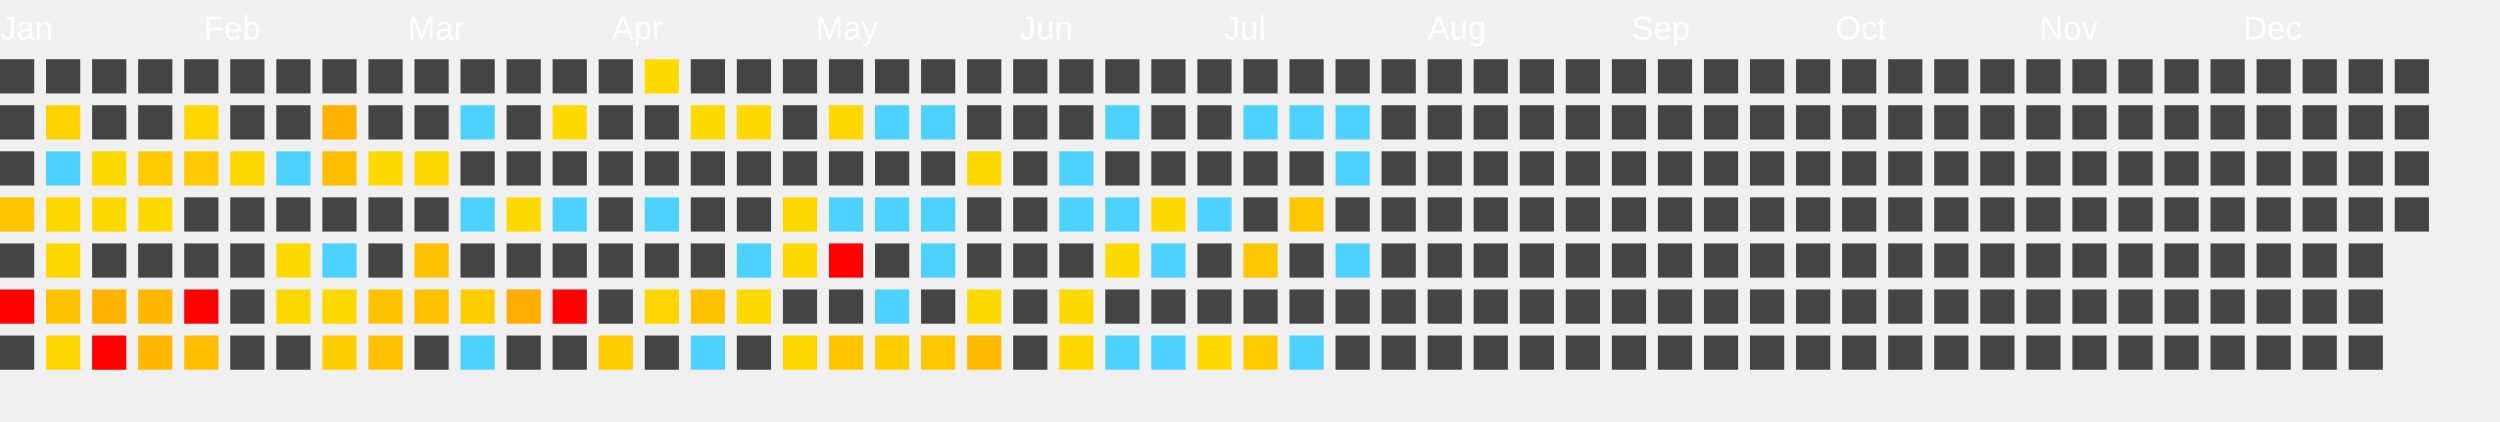
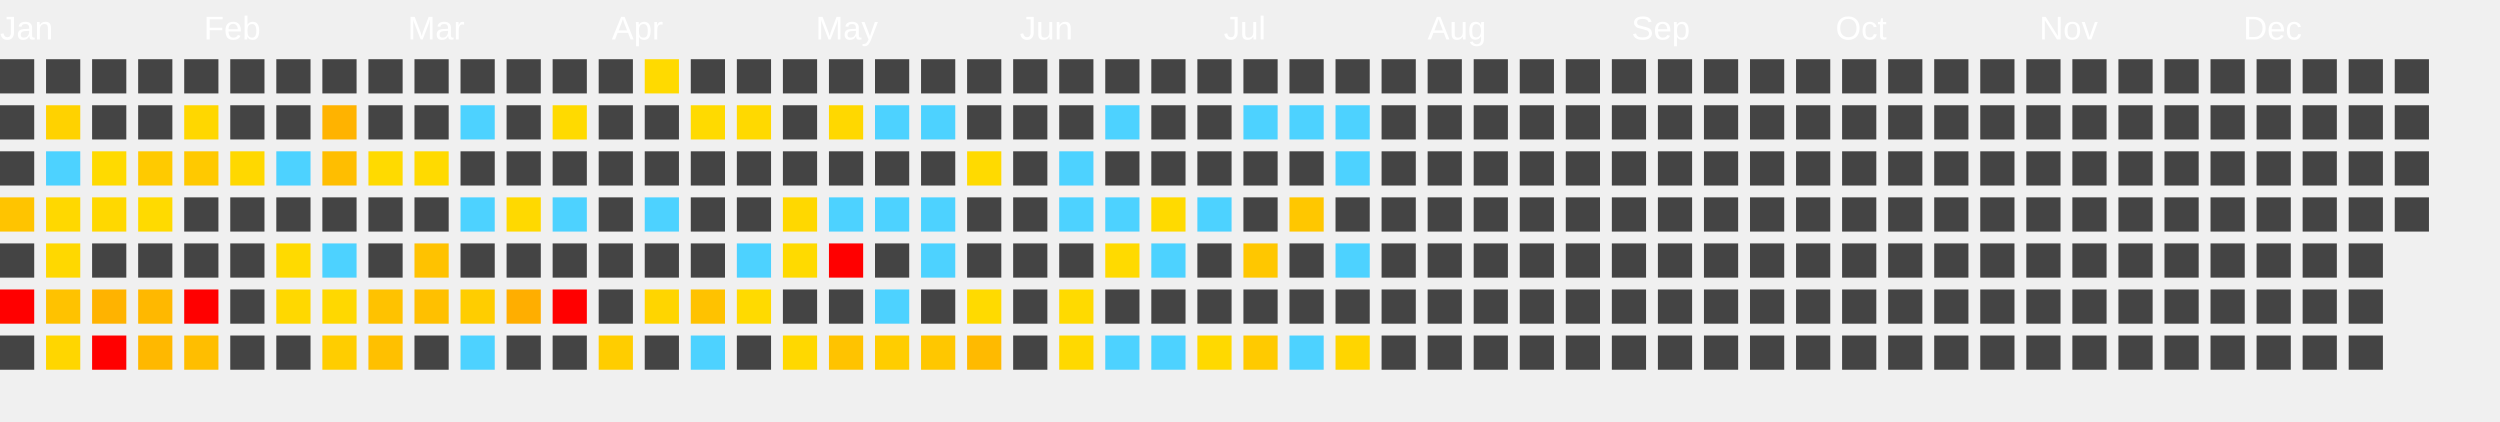
<svg xmlns="http://www.w3.org/2000/svg" baseProfile="full" height="32mm" version="1.1" viewBox="0,0,190,32" width="190mm">
  <defs />
  <rect fill="none" height="32" width="190" x="0" y="0" />
  <text fill="#FFFFFF" style="font-size:2.5px; font-family:Arial" x="0.0" y="3.0">Jan</text>
  <text fill="#FFFFFF" style="font-size:2.5px; font-family:Arial" x="15.5" y="3.0">Feb</text>
  <text fill="#FFFFFF" style="font-size:2.5px; font-family:Arial" x="31.0" y="3.0">Mar</text>
  <text fill="#FFFFFF" style="font-size:2.5px; font-family:Arial" x="46.5" y="3.0">Apr</text>
  <text fill="#FFFFFF" style="font-size:2.5px; font-family:Arial" x="62.0" y="3.0">May</text>
  <text fill="#FFFFFF" style="font-size:2.5px; font-family:Arial" x="77.5" y="3.0">Jun</text>
  <text fill="#FFFFFF" style="font-size:2.5px; font-family:Arial" x="93.0" y="3.0">Jul</text>
  <text fill="#FFFFFF" style="font-size:2.5px; font-family:Arial" x="108.5" y="3.0">Aug</text>
  <text fill="#FFFFFF" style="font-size:2.5px; font-family:Arial" x="124.0" y="3.0">Sep</text>
  <text fill="#FFFFFF" style="font-size:2.5px; font-family:Arial" x="139.5" y="3.0">Oct</text>
  <text fill="#FFFFFF" style="font-size:2.5px; font-family:Arial" x="155.0" y="3.0">Nov</text>
  <text fill="#FFFFFF" style="font-size:2.5px; font-family:Arial" x="170.5" y="3.0">Dec</text>
  <rect fill="#444444" height="2.6" width="2.6" x="0.0" y="4.5" />
  <rect fill="#444444" height="2.6" width="2.6" x="0.0" y="8.0" />
  <rect fill="#444444" height="2.6" width="2.6" x="0.0" y="11.5" />
  <rect fill="#ffc400" height="2.6" width="2.6" x="0.0" y="15.0" />
  <rect fill="#444444" height="2.6" width="2.6" x="0.0" y="18.5" />
  <rect fill="red" height="2.6" width="2.6" x="0.0" y="22.0" />
  <rect fill="#444444" height="2.6" width="2.6" x="0.0" y="25.5" />
  <rect fill="#444444" height="2.6" width="2.6" x="3.5" y="4.5" />
  <rect fill="#ffd200" height="2.6" width="2.6" x="3.5" y="8.0" />
  <rect fill="#4dd2ff" height="2.6" width="2.6" x="3.5" y="11.5" />
  <rect fill="#ffd800" height="2.6" width="2.6" x="3.5" y="15.0" />
  <rect fill="#ffd800" height="2.6" width="2.6" x="3.5" y="18.5" />
  <rect fill="#ffc200" height="2.6" width="2.6" x="3.5" y="22.0" />
  <rect fill="#ffd600" height="2.6" width="2.6" x="3.5" y="25.5" />
  <rect fill="#444444" height="2.6" width="2.6" x="7.0" y="4.5" />
  <rect fill="#444444" height="2.6" width="2.6" x="7.0" y="8.0" />
  <rect fill="#ffda00" height="2.6" width="2.6" x="7.0" y="11.5" />
  <rect fill="#ffd800" height="2.6" width="2.6" x="7.0" y="15.0" />
  <rect fill="#444444" height="2.6" width="2.6" x="7.0" y="18.5" />
  <rect fill="#ffb300" height="2.6" width="2.6" x="7.0" y="22.0" />
  <rect fill="red" height="2.6" width="2.6" x="7.0" y="25.5" />
  <rect fill="#444444" height="2.6" width="2.6" x="10.5" y="4.5" />
  <rect fill="#444444" height="2.6" width="2.6" x="10.5" y="8.0" />
  <rect fill="#ffca00" height="2.6" width="2.6" x="10.5" y="11.5" />
  <rect fill="#ffda00" height="2.6" width="2.6" x="10.5" y="15.0" />
  <rect fill="#444444" height="2.6" width="2.6" x="10.5" y="18.5" />
  <rect fill="#ffb800" height="2.6" width="2.6" x="10.5" y="22.0" />
  <rect fill="#ffb800" height="2.6" width="2.6" x="10.5" y="25.5" />
  <rect fill="#444444" height="2.6" width="2.6" x="14.0" y="4.5" />
  <rect fill="#ffd700" height="2.6" width="2.6" x="14.0" y="8.0" />
  <rect fill="#ffc900" height="2.6" width="2.6" x="14.0" y="11.5" />
  <rect fill="#444444" height="2.6" width="2.6" x="14.0" y="15.0" />
  <rect fill="#444444" height="2.6" width="2.6" x="14.0" y="18.5" />
  <rect fill="red" height="2.6" width="2.6" x="14.0" y="22.0" />
  <rect fill="#ffbe00" height="2.6" width="2.6" x="14.0" y="25.5" />
  <rect fill="#444444" height="2.6" width="2.6" x="17.5" y="4.5" />
  <rect fill="#444444" height="2.6" width="2.6" x="17.5" y="8.0" />
  <rect fill="#ffd800" height="2.6" width="2.6" x="17.5" y="11.5" />
  <rect fill="#444444" height="2.6" width="2.6" x="17.5" y="15.0" />
  <rect fill="#444444" height="2.6" width="2.6" x="17.5" y="18.5" />
  <rect fill="#444444" height="2.6" width="2.6" x="17.5" y="22.0" />
  <rect fill="#444444" height="2.6" width="2.6" x="17.5" y="25.5" />
  <rect fill="#444444" height="2.6" width="2.6" x="21.0" y="4.5" />
  <rect fill="#444444" height="2.6" width="2.6" x="21.0" y="8.0" />
  <rect fill="#4dd2ff" height="2.6" width="2.6" x="21.0" y="11.5" />
  <rect fill="#444444" height="2.6" width="2.6" x="21.0" y="15.0" />
  <rect fill="#ffda00" height="2.6" width="2.6" x="21.0" y="18.5" />
  <rect fill="#ffd800" height="2.6" width="2.6" x="21.0" y="22.0" />
  <rect fill="#444444" height="2.6" width="2.6" x="21.0" y="25.5" />
  <rect fill="#444444" height="2.6" width="2.6" x="24.5" y="4.5" />
  <rect fill="#ffb300" height="2.6" width="2.6" x="24.5" y="8.0" />
  <rect fill="#ffbe00" height="2.6" width="2.6" x="24.5" y="11.5" />
  <rect fill="#444444" height="2.6" width="2.6" x="24.5" y="15.0" />
  <rect fill="#4dd2ff" height="2.6" width="2.6" x="24.5" y="18.5" />
  <rect fill="#ffd800" height="2.6" width="2.6" x="24.5" y="22.0" />
  <rect fill="#ffcd00" height="2.6" width="2.6" x="24.5" y="25.5" />
  <rect fill="#444444" height="2.6" width="2.6" x="28.0" y="4.5" />
  <rect fill="#444444" height="2.6" width="2.6" x="28.0" y="8.0" />
  <rect fill="#ffda00" height="2.6" width="2.6" x="28.0" y="11.5" />
  <rect fill="#444444" height="2.6" width="2.6" x="28.0" y="15.0" />
  <rect fill="#444444" height="2.6" width="2.6" x="28.0" y="18.5" />
  <rect fill="#ffc200" height="2.6" width="2.6" x="28.0" y="22.0" />
  <rect fill="#ffc000" height="2.6" width="2.6" x="28.0" y="25.5" />
  <rect fill="#444444" height="2.6" width="2.6" x="31.5" y="4.5" />
  <rect fill="#444444" height="2.6" width="2.6" x="31.5" y="8.0" />
  <rect fill="#ffda00" height="2.6" width="2.6" x="31.5" y="11.5" />
  <rect fill="#444444" height="2.6" width="2.6" x="31.5" y="15.0" />
  <rect fill="#ffc200" height="2.6" width="2.6" x="31.5" y="18.5" />
  <rect fill="#ffc000" height="2.6" width="2.6" x="31.5" y="22.0" />
  <rect fill="#444444" height="2.6" width="2.6" x="31.5" y="25.5" />
  <rect fill="#444444" height="2.6" width="2.6" x="35.0" y="4.5" />
  <rect fill="#4dd2ff" height="2.6" width="2.6" x="35.0" y="8.0" />
  <rect fill="#444444" height="2.6" width="2.6" x="35.0" y="11.5" />
  <rect fill="#4dd2ff" height="2.6" width="2.6" x="35.0" y="15.0" />
  <rect fill="#444444" height="2.6" width="2.6" x="35.0" y="18.5" />
  <rect fill="#ffcd00" height="2.6" width="2.6" x="35.0" y="22.0" />
  <rect fill="#4dd2ff" height="2.6" width="2.6" x="35.0" y="25.5" />
  <rect fill="#444444" height="2.6" width="2.6" x="38.5" y="4.5" />
  <rect fill="#444444" height="2.6" width="2.6" x="38.5" y="8.0" />
  <rect fill="#444444" height="2.6" width="2.6" x="38.5" y="11.5" />
  <rect fill="#ffd900" height="2.6" width="2.6" x="38.5" y="15.0" />
  <rect fill="#444444" height="2.6" width="2.6" x="38.5" y="18.5" />
  <rect fill="#ffae00" height="2.6" width="2.6" x="38.5" y="22.0" />
  <rect fill="#444444" height="2.6" width="2.6" x="38.5" y="25.5" />
  <rect fill="#444444" height="2.6" width="2.6" x="42.0" y="4.5" />
  <rect fill="#ffda00" height="2.6" width="2.6" x="42.0" y="8.0" />
  <rect fill="#444444" height="2.6" width="2.6" x="42.0" y="11.5" />
  <rect fill="#4dd2ff" height="2.6" width="2.6" x="42.0" y="15.0" />
  <rect fill="#444444" height="2.6" width="2.6" x="42.0" y="18.5" />
  <rect fill="red" height="2.6" width="2.6" x="42.0" y="22.0" />
  <rect fill="#444444" height="2.6" width="2.6" x="42.0" y="25.5" />
  <rect fill="#444444" height="2.6" width="2.6" x="45.5" y="4.5" />
  <rect fill="#444444" height="2.6" width="2.6" x="45.5" y="8.0" />
  <rect fill="#444444" height="2.6" width="2.6" x="45.5" y="11.5" />
  <rect fill="#444444" height="2.6" width="2.6" x="45.5" y="15.0" />
  <rect fill="#444444" height="2.6" width="2.6" x="45.5" y="18.5" />
  <rect fill="#444444" height="2.6" width="2.6" x="45.5" y="22.0" />
  <rect fill="#ffcd00" height="2.6" width="2.6" x="45.5" y="25.5" />
  <rect fill="#ffda00" height="2.6" width="2.6" x="49.0" y="4.5" />
  <rect fill="#444444" height="2.6" width="2.6" x="49.0" y="8.0" />
  <rect fill="#444444" height="2.6" width="2.6" x="49.0" y="11.5" />
  <rect fill="#4dd2ff" height="2.6" width="2.6" x="49.0" y="15.0" />
  <rect fill="#444444" height="2.6" width="2.6" x="49.0" y="18.5" />
  <rect fill="#ffd500" height="2.6" width="2.6" x="49.0" y="22.0" />
  <rect fill="#444444" height="2.6" width="2.6" x="49.0" y="25.5" />
  <rect fill="#444444" height="2.6" width="2.6" x="52.5" y="4.5" />
  <rect fill="#ffda00" height="2.6" width="2.6" x="52.5" y="8.0" />
  <rect fill="#444444" height="2.6" width="2.6" x="52.5" y="11.5" />
  <rect fill="#444444" height="2.6" width="2.6" x="52.5" y="15.0" />
  <rect fill="#444444" height="2.6" width="2.6" x="52.5" y="18.5" />
  <rect fill="#ffc200" height="2.6" width="2.6" x="52.5" y="22.0" />
  <rect fill="#4dd2ff" height="2.6" width="2.6" x="52.5" y="25.5" />
  <rect fill="#444444" height="2.6" width="2.6" x="56.0" y="4.5" />
  <rect fill="#ffd900" height="2.6" width="2.6" x="56.0" y="8.0" />
  <rect fill="#444444" height="2.6" width="2.6" x="56.0" y="11.5" />
  <rect fill="#444444" height="2.6" width="2.6" x="56.0" y="15.0" />
  <rect fill="#4dd2ff" height="2.6" width="2.6" x="56.0" y="18.5" />
  <rect fill="#ffda00" height="2.6" width="2.6" x="56.0" y="22.0" />
  <rect fill="#444444" height="2.6" width="2.6" x="56.0" y="25.5" />
  <rect fill="#444444" height="2.6" width="2.6" x="59.5" y="4.5" />
  <rect fill="#444444" height="2.6" width="2.6" x="59.5" y="8.0" />
  <rect fill="#444444" height="2.6" width="2.6" x="59.5" y="11.5" />
  <rect fill="#ffd800" height="2.6" width="2.6" x="59.5" y="15.0" />
  <rect fill="#ffda00" height="2.6" width="2.6" x="59.5" y="18.5" />
  <rect fill="#444444" height="2.6" width="2.6" x="59.5" y="22.0" />
  <rect fill="#ffd800" height="2.6" width="2.6" x="59.5" y="25.5" />
  <rect fill="#444444" height="2.6" width="2.6" x="63.0" y="4.5" />
  <rect fill="#ffd800" height="2.6" width="2.6" x="63.0" y="8.0" />
  <rect fill="#444444" height="2.6" width="2.6" x="63.0" y="11.5" />
  <rect fill="#4dd2ff" height="2.6" width="2.6" x="63.0" y="15.0" />
  <rect fill="red" height="2.6" width="2.6" x="63.0" y="18.5" />
  <rect fill="#444444" height="2.6" width="2.6" x="63.0" y="22.0" />
  <rect fill="#ffc300" height="2.6" width="2.6" x="63.0" y="25.5" />
  <rect fill="#444444" height="2.6" width="2.6" x="66.5" y="4.5" />
  <rect fill="#4dd2ff" height="2.6" width="2.6" x="66.5" y="8.0" />
  <rect fill="#444444" height="2.6" width="2.6" x="66.5" y="11.5" />
  <rect fill="#4dd2ff" height="2.6" width="2.6" x="66.5" y="15.0" />
  <rect fill="#444444" height="2.6" width="2.6" x="66.5" y="18.5" />
  <rect fill="#4dd2ff" height="2.6" width="2.6" x="66.5" y="22.0" />
  <rect fill="#ffcd00" height="2.6" width="2.6" x="66.5" y="25.5" />
  <rect fill="#444444" height="2.6" width="2.6" x="70.0" y="4.5" />
  <rect fill="#4dd2ff" height="2.6" width="2.6" x="70.0" y="8.0" />
  <rect fill="#444444" height="2.6" width="2.6" x="70.0" y="11.5" />
  <rect fill="#4dd2ff" height="2.6" width="2.6" x="70.0" y="15.0" />
  <rect fill="#4dd2ff" height="2.6" width="2.6" x="70.0" y="18.5" />
  <rect fill="#444444" height="2.6" width="2.6" x="70.0" y="22.0" />
  <rect fill="#ffc700" height="2.6" width="2.6" x="70.0" y="25.5" />
  <rect fill="#444444" height="2.6" width="2.6" x="73.5" y="4.5" />
  <rect fill="#444444" height="2.6" width="2.6" x="73.5" y="8.0" />
  <rect fill="#ffda00" height="2.6" width="2.6" x="73.5" y="11.5" />
  <rect fill="#444444" height="2.6" width="2.6" x="73.5" y="15.0" />
  <rect fill="#444444" height="2.6" width="2.6" x="73.5" y="18.5" />
  <rect fill="#ffda00" height="2.6" width="2.6" x="73.5" y="22.0" />
  <rect fill="#ffba00" height="2.6" width="2.6" x="73.5" y="25.5" />
  <rect fill="#444444" height="2.6" width="2.6" x="77.0" y="4.5" />
  <rect fill="#444444" height="2.6" width="2.6" x="77.0" y="8.0" />
  <rect fill="#444444" height="2.6" width="2.6" x="77.0" y="11.5" />
  <rect fill="#444444" height="2.6" width="2.6" x="77.0" y="15.0" />
  <rect fill="#444444" height="2.6" width="2.6" x="77.0" y="18.5" />
  <rect fill="#444444" height="2.6" width="2.6" x="77.0" y="22.0" />
  <rect fill="#444444" height="2.6" width="2.6" x="77.0" y="25.5" />
  <rect fill="#444444" height="2.6" width="2.6" x="80.5" y="4.5" />
  <rect fill="#444444" height="2.6" width="2.6" x="80.5" y="8.0" />
  <rect fill="#4dd2ff" height="2.6" width="2.6" x="80.5" y="11.5" />
  <rect fill="#4dd2ff" height="2.6" width="2.6" x="80.5" y="15.0" />
  <rect fill="#444444" height="2.6" width="2.6" x="80.5" y="18.5" />
  <rect fill="#ffda00" height="2.6" width="2.6" x="80.5" y="22.0" />
  <rect fill="#ffd900" height="2.6" width="2.6" x="80.5" y="25.5" />
  <rect fill="#444444" height="2.6" width="2.6" x="84.0" y="4.5" />
  <rect fill="#4dd2ff" height="2.6" width="2.6" x="84.0" y="8.0" />
  <rect fill="#444444" height="2.6" width="2.6" x="84.0" y="11.5" />
  <rect fill="#4dd2ff" height="2.6" width="2.6" x="84.0" y="15.0" />
  <rect fill="#ffda00" height="2.6" width="2.6" x="84.0" y="18.5" />
  <rect fill="#444444" height="2.6" width="2.6" x="84.0" y="22.0" />
  <rect fill="#4dd2ff" height="2.6" width="2.6" x="84.0" y="25.5" />
  <rect fill="#444444" height="2.6" width="2.6" x="87.5" y="4.5" />
  <rect fill="#444444" height="2.6" width="2.6" x="87.5" y="8.0" />
  <rect fill="#444444" height="2.6" width="2.6" x="87.5" y="11.5" />
  <rect fill="#ffda00" height="2.6" width="2.6" x="87.5" y="15.0" />
  <rect fill="#4dd2ff" height="2.6" width="2.6" x="87.5" y="18.5" />
  <rect fill="#444444" height="2.6" width="2.6" x="87.5" y="22.0" />
  <rect fill="#4dd2ff" height="2.6" width="2.6" x="87.5" y="25.5" />
  <rect fill="#444444" height="2.6" width="2.6" x="91.0" y="4.5" />
  <rect fill="#444444" height="2.6" width="2.6" x="91.0" y="8.0" />
  <rect fill="#444444" height="2.6" width="2.6" x="91.0" y="11.5" />
  <rect fill="#4dd2ff" height="2.6" width="2.6" x="91.0" y="15.0" />
  <rect fill="#444444" height="2.6" width="2.6" x="91.0" y="18.5" />
  <rect fill="#444444" height="2.6" width="2.6" x="91.0" y="22.0" />
  <rect fill="#ffd900" height="2.6" width="2.6" x="91.0" y="25.5" />
  <rect fill="#444444" height="2.6" width="2.6" x="94.5" y="4.5" />
  <rect fill="#4dd2ff" height="2.6" width="2.6" x="94.5" y="8.0" />
  <rect fill="#444444" height="2.6" width="2.6" x="94.5" y="11.5" />
  <rect fill="#444444" height="2.6" width="2.6" x="94.5" y="15.0" />
  <rect fill="#ffc700" height="2.6" width="2.6" x="94.5" y="18.5" />
  <rect fill="#444444" height="2.6" width="2.6" x="94.5" y="22.0" />
  <rect fill="#ffca00" height="2.6" width="2.6" x="94.5" y="25.5" />
  <rect fill="#444444" height="2.6" width="2.6" x="98.0" y="4.5" />
  <rect fill="#4dd2ff" height="2.6" width="2.6" x="98.0" y="8.0" />
  <rect fill="#444444" height="2.6" width="2.6" x="98.0" y="11.5" />
  <rect fill="#ffc700" height="2.6" width="2.6" x="98.0" y="15.0" />
  <rect fill="#444444" height="2.6" width="2.6" x="98.0" y="18.5" />
  <rect fill="#444444" height="2.6" width="2.6" x="98.0" y="22.0" />
  <rect fill="#4dd2ff" height="2.6" width="2.6" x="98.0" y="25.5" />
  <rect fill="#444444" height="2.6" width="2.6" x="101.5" y="4.5" />
  <rect fill="#4dd2ff" height="2.6" width="2.6" x="101.5" y="8.0" />
  <rect fill="#4dd2ff" height="2.6" width="2.6" x="101.5" y="11.5" />
  <rect fill="#444444" height="2.6" width="2.6" x="101.5" y="15.0" />
  <rect fill="#4dd2ff" height="2.6" width="2.6" x="101.5" y="18.5" />
  <rect fill="#444444" height="2.6" width="2.6" x="101.5" y="22.0" />
-   <rect fill="#444444" height="2.6" width="2.6" x="101.5" y="25.5" />
+   <rect fill="#ffd500" height="2.6" width="2.6" x="101.5" y="25.5" />
  <rect fill="#444444" height="2.6" width="2.6" x="105.0" y="4.5" />
  <rect fill="#444444" height="2.6" width="2.6" x="105.0" y="8.0" />
  <rect fill="#444444" height="2.6" width="2.6" x="105.0" y="11.5" />
  <rect fill="#444444" height="2.6" width="2.6" x="105.0" y="15.0" />
  <rect fill="#444444" height="2.6" width="2.6" x="105.0" y="18.5" />
  <rect fill="#444444" height="2.6" width="2.6" x="105.0" y="22.0" />
  <rect fill="#444444" height="2.6" width="2.6" x="105.0" y="25.5" />
  <rect fill="#444444" height="2.6" width="2.6" x="108.5" y="4.5" />
  <rect fill="#444444" height="2.6" width="2.6" x="108.5" y="8.0" />
  <rect fill="#444444" height="2.6" width="2.6" x="108.5" y="11.5" />
  <rect fill="#444444" height="2.6" width="2.6" x="108.5" y="15.0" />
  <rect fill="#444444" height="2.6" width="2.6" x="108.5" y="18.5" />
  <rect fill="#444444" height="2.6" width="2.6" x="108.5" y="22.0" />
  <rect fill="#444444" height="2.6" width="2.6" x="108.5" y="25.5" />
  <rect fill="#444444" height="2.6" width="2.6" x="112.0" y="4.5" />
  <rect fill="#444444" height="2.6" width="2.6" x="112.0" y="8.0" />
  <rect fill="#444444" height="2.6" width="2.6" x="112.0" y="11.5" />
  <rect fill="#444444" height="2.6" width="2.6" x="112.0" y="15.0" />
  <rect fill="#444444" height="2.6" width="2.6" x="112.0" y="18.5" />
  <rect fill="#444444" height="2.6" width="2.6" x="112.0" y="22.0" />
  <rect fill="#444444" height="2.6" width="2.6" x="112.0" y="25.5" />
  <rect fill="#444444" height="2.6" width="2.6" x="115.5" y="4.5" />
  <rect fill="#444444" height="2.6" width="2.6" x="115.5" y="8.0" />
  <rect fill="#444444" height="2.6" width="2.6" x="115.5" y="11.5" />
  <rect fill="#444444" height="2.6" width="2.6" x="115.5" y="15.0" />
  <rect fill="#444444" height="2.6" width="2.6" x="115.5" y="18.5" />
  <rect fill="#444444" height="2.6" width="2.6" x="115.5" y="22.0" />
  <rect fill="#444444" height="2.6" width="2.6" x="115.5" y="25.5" />
  <rect fill="#444444" height="2.6" width="2.6" x="119.0" y="4.5" />
  <rect fill="#444444" height="2.6" width="2.6" x="119.0" y="8.0" />
  <rect fill="#444444" height="2.6" width="2.6" x="119.0" y="11.5" />
  <rect fill="#444444" height="2.6" width="2.6" x="119.0" y="15.0" />
  <rect fill="#444444" height="2.6" width="2.6" x="119.0" y="18.5" />
  <rect fill="#444444" height="2.6" width="2.6" x="119.0" y="22.0" />
  <rect fill="#444444" height="2.6" width="2.6" x="119.0" y="25.5" />
  <rect fill="#444444" height="2.6" width="2.6" x="122.5" y="4.5" />
  <rect fill="#444444" height="2.6" width="2.6" x="122.5" y="8.0" />
  <rect fill="#444444" height="2.6" width="2.6" x="122.5" y="11.5" />
  <rect fill="#444444" height="2.6" width="2.6" x="122.5" y="15.0" />
  <rect fill="#444444" height="2.6" width="2.6" x="122.5" y="18.5" />
  <rect fill="#444444" height="2.6" width="2.6" x="122.5" y="22.0" />
  <rect fill="#444444" height="2.6" width="2.6" x="122.5" y="25.5" />
  <rect fill="#444444" height="2.6" width="2.6" x="126.0" y="4.5" />
  <rect fill="#444444" height="2.6" width="2.6" x="126.0" y="8.0" />
  <rect fill="#444444" height="2.6" width="2.6" x="126.0" y="11.5" />
  <rect fill="#444444" height="2.6" width="2.6" x="126.0" y="15.0" />
  <rect fill="#444444" height="2.6" width="2.6" x="126.0" y="18.5" />
  <rect fill="#444444" height="2.6" width="2.6" x="126.0" y="22.0" />
  <rect fill="#444444" height="2.6" width="2.6" x="126.0" y="25.5" />
  <rect fill="#444444" height="2.6" width="2.6" x="129.5" y="4.5" />
  <rect fill="#444444" height="2.6" width="2.6" x="129.5" y="8.0" />
  <rect fill="#444444" height="2.6" width="2.6" x="129.5" y="11.5" />
  <rect fill="#444444" height="2.6" width="2.6" x="129.5" y="15.0" />
  <rect fill="#444444" height="2.6" width="2.6" x="129.5" y="18.5" />
  <rect fill="#444444" height="2.6" width="2.6" x="129.5" y="22.0" />
  <rect fill="#444444" height="2.6" width="2.6" x="129.5" y="25.5" />
  <rect fill="#444444" height="2.6" width="2.6" x="133.0" y="4.5" />
  <rect fill="#444444" height="2.6" width="2.6" x="133.0" y="8.0" />
  <rect fill="#444444" height="2.6" width="2.6" x="133.0" y="11.5" />
  <rect fill="#444444" height="2.6" width="2.6" x="133.0" y="15.0" />
  <rect fill="#444444" height="2.6" width="2.6" x="133.0" y="18.5" />
  <rect fill="#444444" height="2.6" width="2.6" x="133.0" y="22.0" />
  <rect fill="#444444" height="2.6" width="2.6" x="133.0" y="25.5" />
  <rect fill="#444444" height="2.6" width="2.6" x="136.5" y="4.5" />
  <rect fill="#444444" height="2.6" width="2.6" x="136.5" y="8.0" />
  <rect fill="#444444" height="2.6" width="2.6" x="136.5" y="11.5" />
  <rect fill="#444444" height="2.6" width="2.6" x="136.5" y="15.0" />
  <rect fill="#444444" height="2.6" width="2.6" x="136.5" y="18.5" />
  <rect fill="#444444" height="2.6" width="2.6" x="136.5" y="22.0" />
  <rect fill="#444444" height="2.6" width="2.6" x="136.5" y="25.5" />
  <rect fill="#444444" height="2.6" width="2.6" x="140.0" y="4.5" />
  <rect fill="#444444" height="2.6" width="2.6" x="140.0" y="8.0" />
  <rect fill="#444444" height="2.6" width="2.6" x="140.0" y="11.5" />
  <rect fill="#444444" height="2.6" width="2.6" x="140.0" y="15.0" />
  <rect fill="#444444" height="2.6" width="2.6" x="140.0" y="18.5" />
  <rect fill="#444444" height="2.6" width="2.6" x="140.0" y="22.0" />
  <rect fill="#444444" height="2.6" width="2.6" x="140.0" y="25.5" />
  <rect fill="#444444" height="2.6" width="2.6" x="143.5" y="4.5" />
  <rect fill="#444444" height="2.6" width="2.6" x="143.5" y="8.0" />
  <rect fill="#444444" height="2.6" width="2.6" x="143.5" y="11.5" />
  <rect fill="#444444" height="2.6" width="2.6" x="143.5" y="15.0" />
  <rect fill="#444444" height="2.6" width="2.6" x="143.5" y="18.5" />
  <rect fill="#444444" height="2.6" width="2.6" x="143.5" y="22.0" />
  <rect fill="#444444" height="2.6" width="2.6" x="143.5" y="25.5" />
  <rect fill="#444444" height="2.6" width="2.6" x="147.0" y="4.5" />
  <rect fill="#444444" height="2.6" width="2.6" x="147.0" y="8.0" />
  <rect fill="#444444" height="2.6" width="2.6" x="147.0" y="11.5" />
  <rect fill="#444444" height="2.6" width="2.6" x="147.0" y="15.0" />
  <rect fill="#444444" height="2.6" width="2.6" x="147.0" y="18.5" />
  <rect fill="#444444" height="2.6" width="2.6" x="147.0" y="22.0" />
  <rect fill="#444444" height="2.6" width="2.6" x="147.0" y="25.5" />
  <rect fill="#444444" height="2.6" width="2.6" x="150.5" y="4.5" />
  <rect fill="#444444" height="2.6" width="2.6" x="150.5" y="8.0" />
  <rect fill="#444444" height="2.6" width="2.6" x="150.5" y="11.5" />
  <rect fill="#444444" height="2.6" width="2.6" x="150.5" y="15.0" />
  <rect fill="#444444" height="2.6" width="2.6" x="150.5" y="18.5" />
  <rect fill="#444444" height="2.6" width="2.6" x="150.5" y="22.0" />
  <rect fill="#444444" height="2.6" width="2.6" x="150.5" y="25.5" />
  <rect fill="#444444" height="2.6" width="2.6" x="154.0" y="4.5" />
  <rect fill="#444444" height="2.6" width="2.6" x="154.0" y="8.0" />
  <rect fill="#444444" height="2.6" width="2.6" x="154.0" y="11.5" />
  <rect fill="#444444" height="2.6" width="2.6" x="154.0" y="15.0" />
  <rect fill="#444444" height="2.6" width="2.6" x="154.0" y="18.5" />
  <rect fill="#444444" height="2.6" width="2.6" x="154.0" y="22.0" />
  <rect fill="#444444" height="2.6" width="2.6" x="154.0" y="25.5" />
  <rect fill="#444444" height="2.6" width="2.6" x="157.5" y="4.5" />
  <rect fill="#444444" height="2.6" width="2.6" x="157.5" y="8.0" />
  <rect fill="#444444" height="2.6" width="2.6" x="157.5" y="11.5" />
  <rect fill="#444444" height="2.6" width="2.6" x="157.5" y="15.0" />
  <rect fill="#444444" height="2.6" width="2.6" x="157.5" y="18.5" />
  <rect fill="#444444" height="2.6" width="2.6" x="157.5" y="22.0" />
  <rect fill="#444444" height="2.6" width="2.6" x="157.5" y="25.5" />
  <rect fill="#444444" height="2.6" width="2.6" x="161.0" y="4.5" />
  <rect fill="#444444" height="2.6" width="2.6" x="161.0" y="8.0" />
  <rect fill="#444444" height="2.6" width="2.6" x="161.0" y="11.5" />
  <rect fill="#444444" height="2.6" width="2.6" x="161.0" y="15.0" />
  <rect fill="#444444" height="2.6" width="2.6" x="161.0" y="18.5" />
  <rect fill="#444444" height="2.6" width="2.6" x="161.0" y="22.0" />
  <rect fill="#444444" height="2.6" width="2.6" x="161.0" y="25.5" />
  <rect fill="#444444" height="2.6" width="2.6" x="164.5" y="4.5" />
  <rect fill="#444444" height="2.6" width="2.6" x="164.5" y="8.0" />
  <rect fill="#444444" height="2.6" width="2.6" x="164.5" y="11.5" />
  <rect fill="#444444" height="2.6" width="2.6" x="164.5" y="15.0" />
  <rect fill="#444444" height="2.6" width="2.6" x="164.5" y="18.5" />
  <rect fill="#444444" height="2.6" width="2.6" x="164.5" y="22.0" />
  <rect fill="#444444" height="2.6" width="2.6" x="164.5" y="25.5" />
  <rect fill="#444444" height="2.6" width="2.6" x="168.0" y="4.5" />
  <rect fill="#444444" height="2.6" width="2.6" x="168.0" y="8.0" />
  <rect fill="#444444" height="2.6" width="2.6" x="168.0" y="11.5" />
  <rect fill="#444444" height="2.6" width="2.6" x="168.0" y="15.0" />
  <rect fill="#444444" height="2.6" width="2.6" x="168.0" y="18.5" />
  <rect fill="#444444" height="2.6" width="2.6" x="168.0" y="22.0" />
  <rect fill="#444444" height="2.6" width="2.6" x="168.0" y="25.5" />
  <rect fill="#444444" height="2.6" width="2.6" x="171.5" y="4.5" />
  <rect fill="#444444" height="2.6" width="2.6" x="171.5" y="8.0" />
  <rect fill="#444444" height="2.6" width="2.6" x="171.5" y="11.5" />
  <rect fill="#444444" height="2.6" width="2.6" x="171.5" y="15.0" />
  <rect fill="#444444" height="2.6" width="2.6" x="171.5" y="18.5" />
  <rect fill="#444444" height="2.6" width="2.6" x="171.5" y="22.0" />
  <rect fill="#444444" height="2.6" width="2.6" x="171.5" y="25.5" />
  <rect fill="#444444" height="2.6" width="2.6" x="175.0" y="4.5" />
  <rect fill="#444444" height="2.6" width="2.6" x="175.0" y="8.0" />
  <rect fill="#444444" height="2.6" width="2.6" x="175.0" y="11.5" />
  <rect fill="#444444" height="2.6" width="2.6" x="175.0" y="15.0" />
  <rect fill="#444444" height="2.6" width="2.6" x="175.0" y="18.5" />
  <rect fill="#444444" height="2.6" width="2.6" x="175.0" y="22.0" />
  <rect fill="#444444" height="2.6" width="2.6" x="175.0" y="25.5" />
  <rect fill="#444444" height="2.6" width="2.6" x="178.5" y="4.5" />
  <rect fill="#444444" height="2.6" width="2.6" x="178.5" y="8.0" />
  <rect fill="#444444" height="2.6" width="2.6" x="178.5" y="11.5" />
  <rect fill="#444444" height="2.6" width="2.6" x="178.5" y="15.0" />
  <rect fill="#444444" height="2.6" width="2.6" x="178.5" y="18.5" />
  <rect fill="#444444" height="2.6" width="2.6" x="178.5" y="22.0" />
  <rect fill="#444444" height="2.6" width="2.6" x="178.5" y="25.5" />
  <rect fill="#444444" height="2.6" width="2.6" x="182.0" y="4.5" />
  <rect fill="#444444" height="2.6" width="2.6" x="182.0" y="8.0" />
  <rect fill="#444444" height="2.6" width="2.6" x="182.0" y="11.5" />
  <rect fill="#444444" height="2.6" width="2.6" x="182.0" y="15.0" />
</svg>
